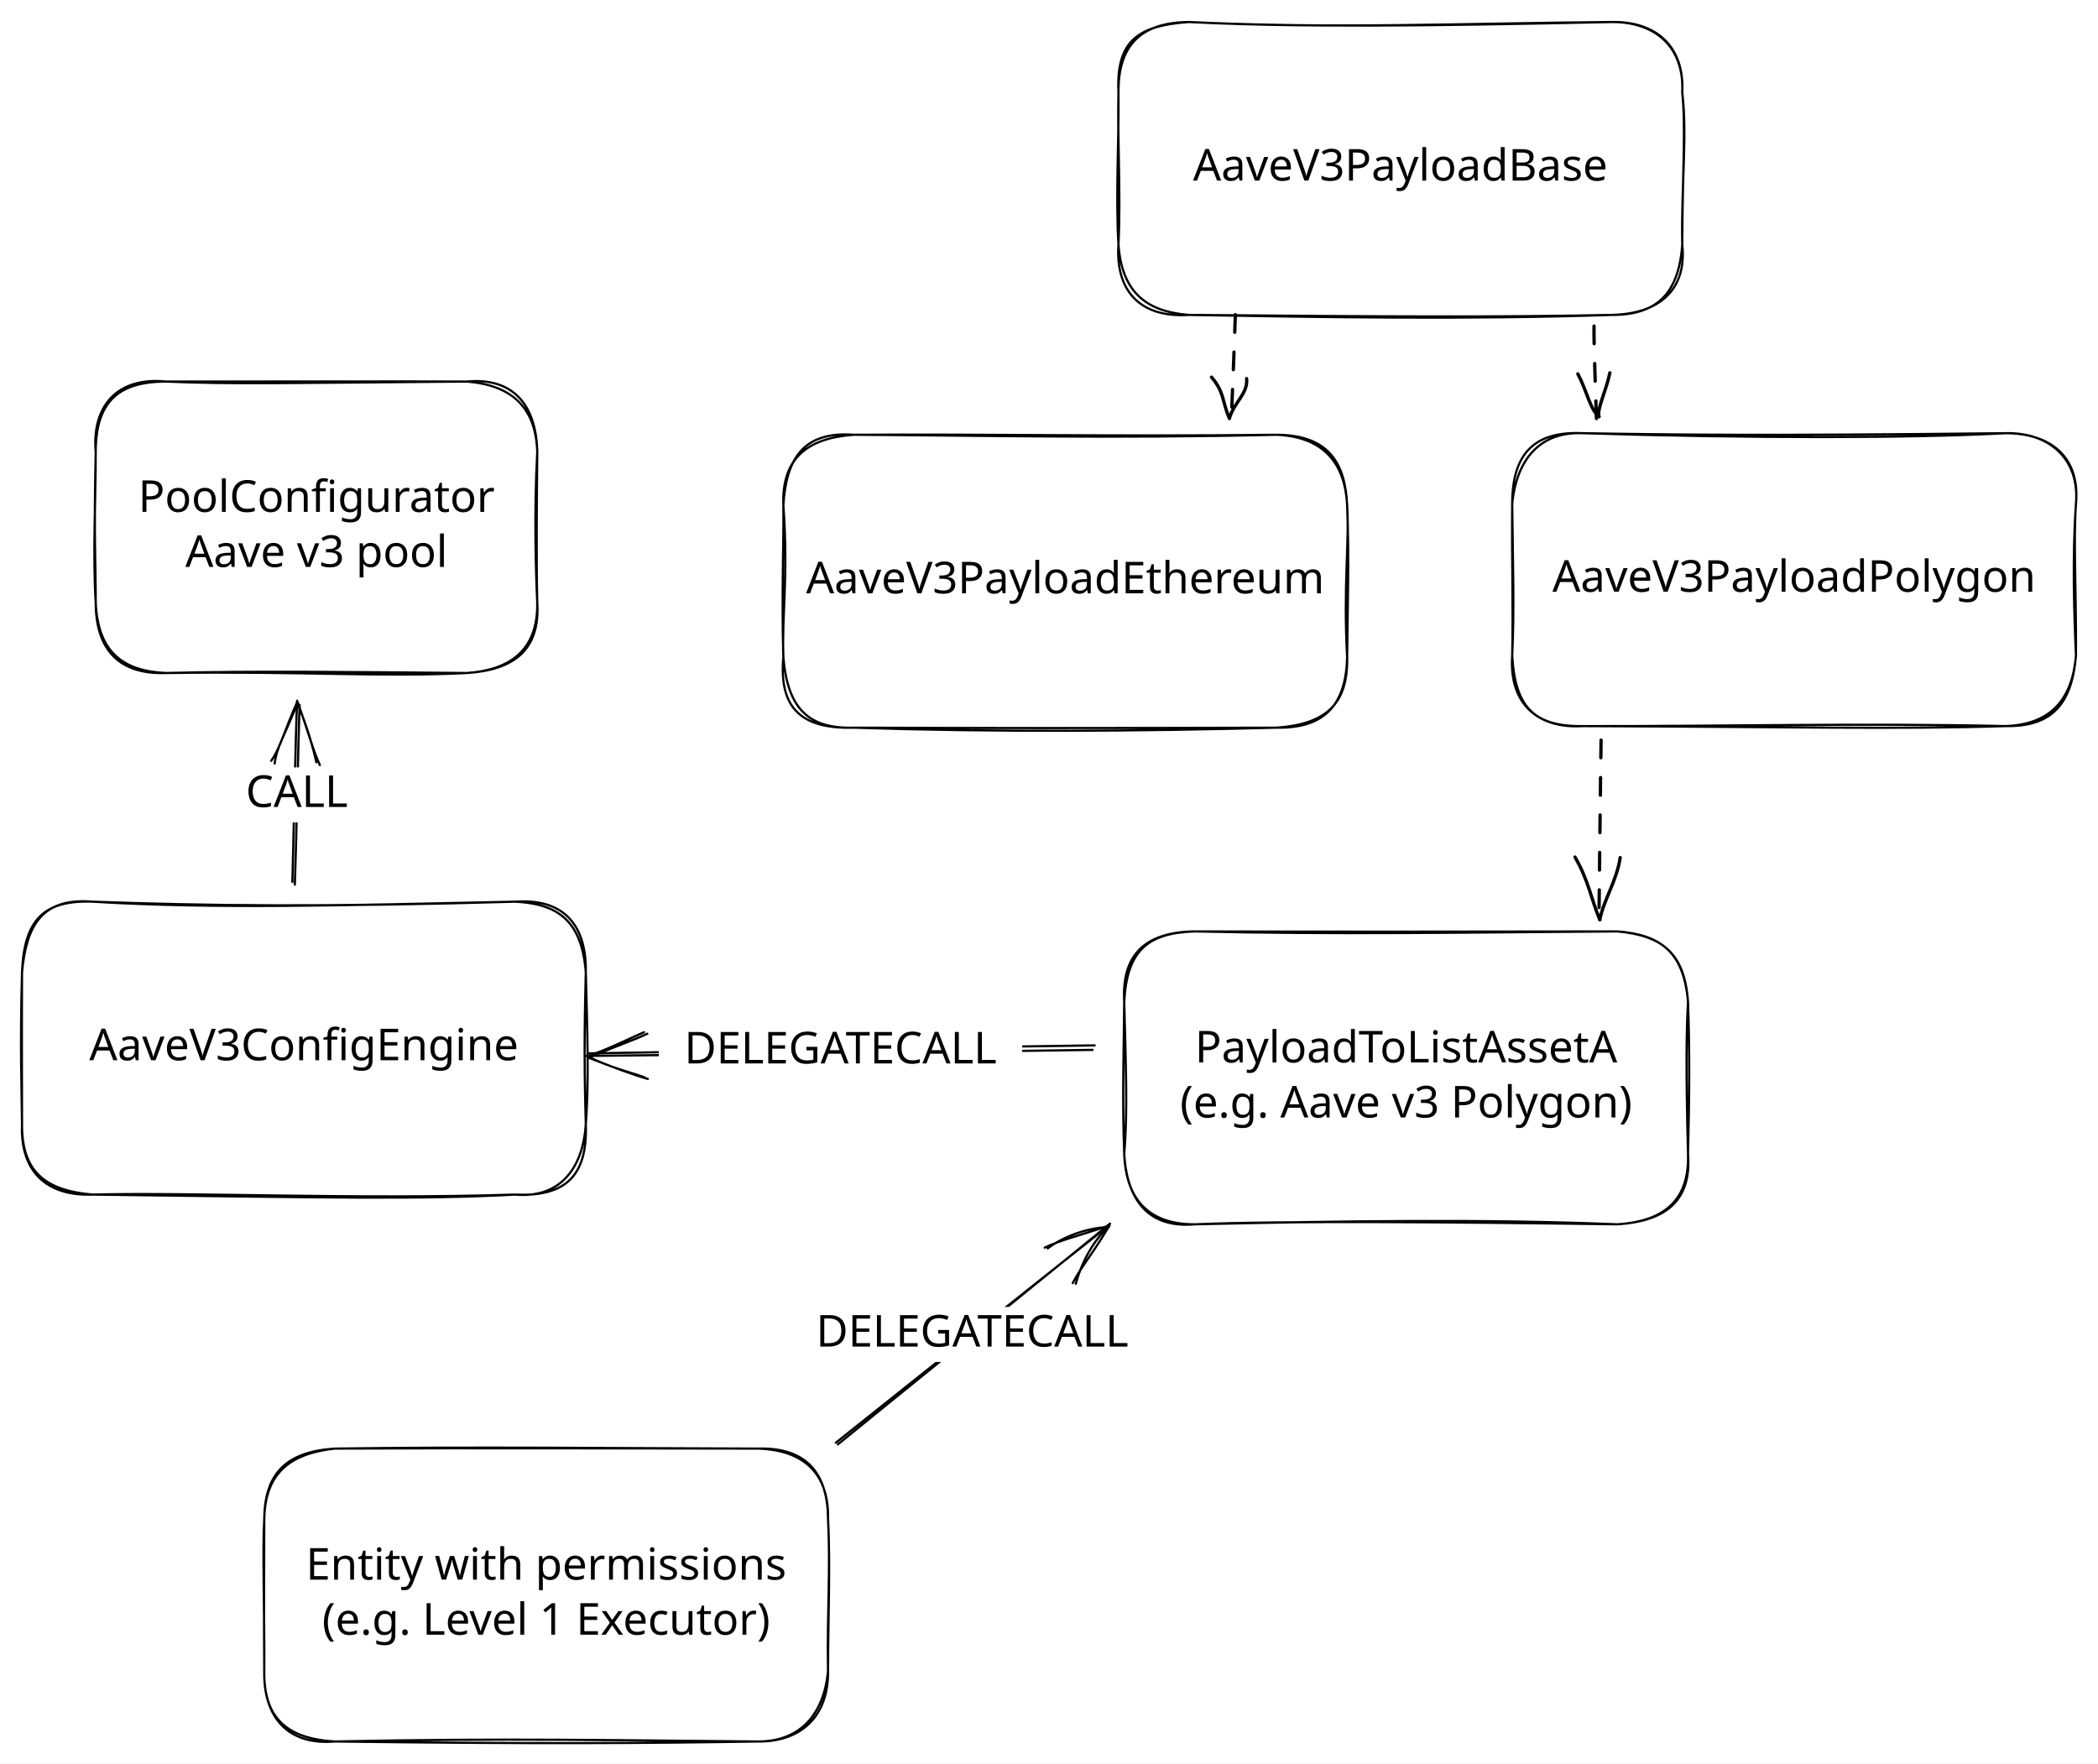
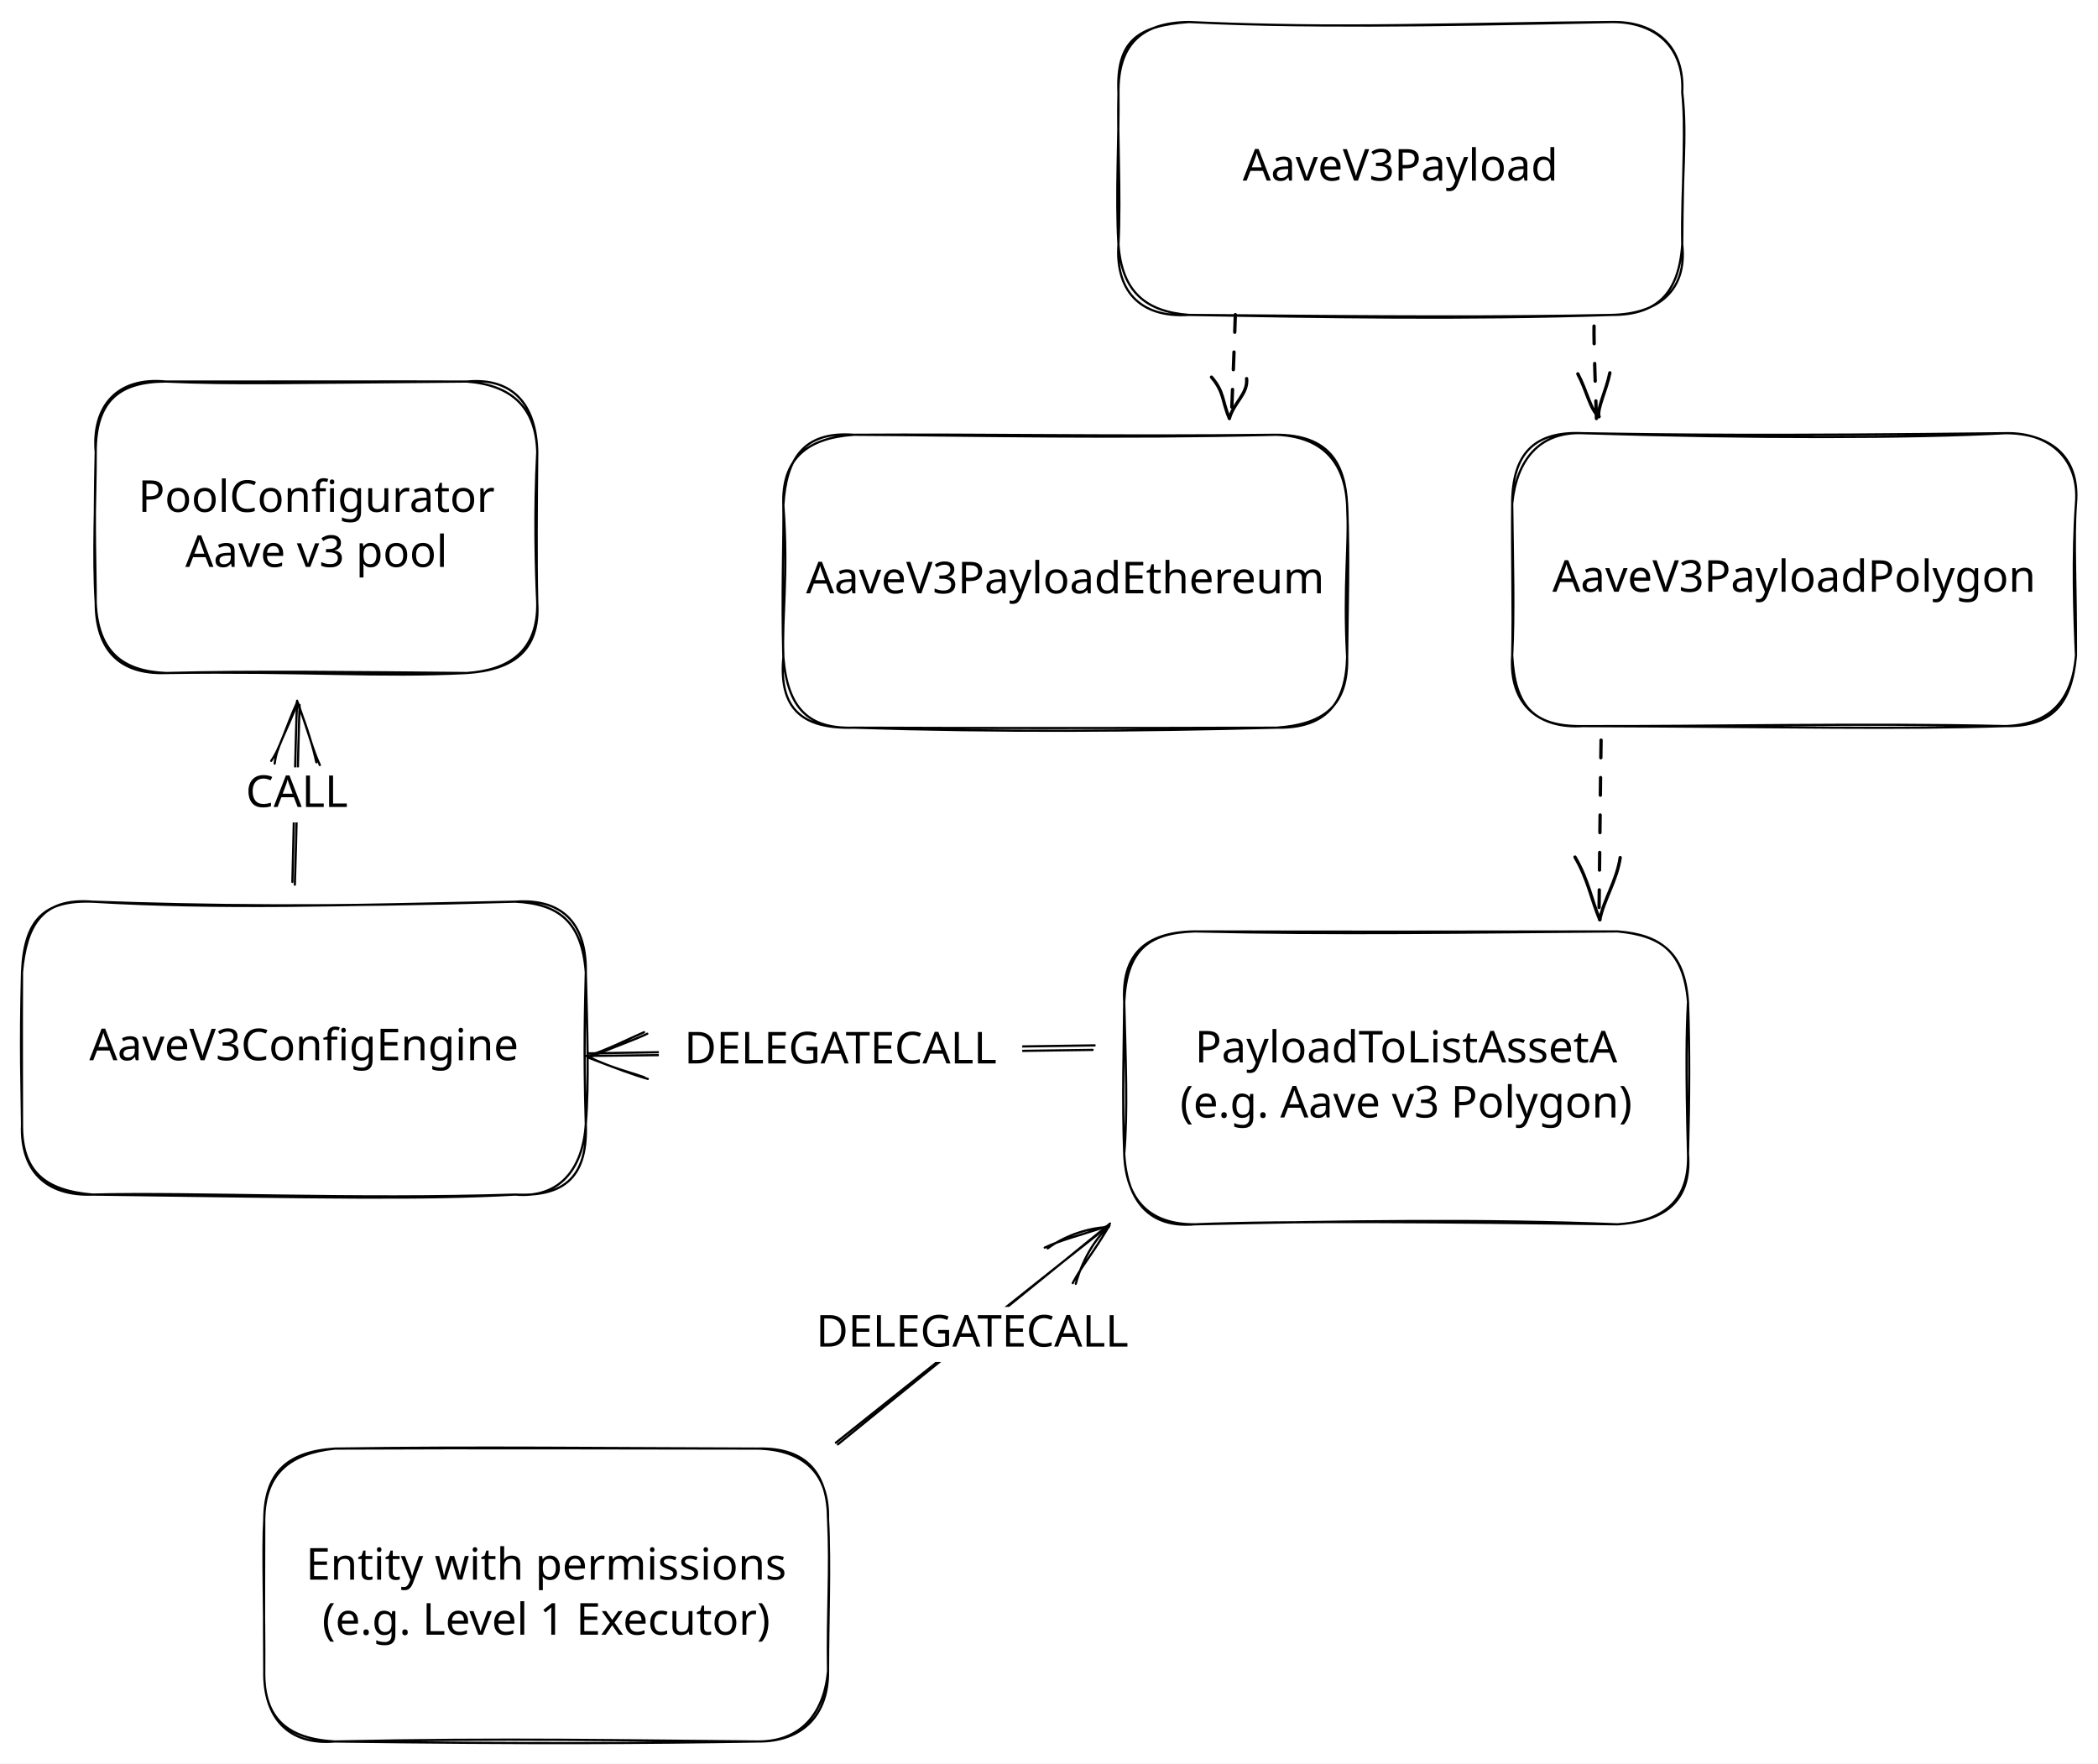
<svg xmlns="http://www.w3.org/2000/svg" version="1.1" viewBox="0 0 952.656 800.773" width="1905.312" height="1601.547">
  <defs>
    <style class="style-fonts">
      @font-face {
        font-family: "Virgil";
        src: url("https://excalidraw.com/Virgil.woff2");
      }
      @font-face {
        font-family: "Cascadia";
        src: url("https://excalidraw.com/Cascadia.woff2");
      }
    </style>
  </defs>
  <rect x="0" y="0" width="952.656" height="800.773" fill="#ffffff" />
  <g stroke-linecap="round" transform="translate(43.46094 173.2578) rotate(0 100.2461 66.17188)">
    <path d="M32 0 M32 0 C86.52 0.04, 139.46 -0.14, 168.49 0 M32 0 C61.35 1.32, 90.61 0.58, 168.49 0 M168.49 0 C189.24 -1.99, 200.07 10.28, 200.49 32 M168.49 0 C188.37 1.57, 199.87 11.22, 200.49 32 M200.49 32 C198.98 59.88, 199.85 86.58, 200.49 100.34 M200.49 32 C200.27 56.32, 200.03 80.64, 200.49 100.34 M200.49 100.34 C201.94 122.41, 189.22 131.04, 168.49 132.34 M200.49 100.34 C200.89 122.49, 187.55 131.05, 168.49 132.34 M168.49 132.34 C130.11 134.31, 94.02 131.45, 32 132.34 M168.49 132.34 C120.06 131.94, 70.58 131.3, 32 132.34 M32 132.34 C10.79 133.13, 0.01 121.92, 0 100.34 M32 132.34 C12.18 131.51, 1 122.69, 0 100.34 M0 100.34 C-1.38 78.81, 0.06 51.65, 0 32 M0 100.34 C0.05 84.13, -0.89 70.64, 0 32 M0 32 C-0.02 8.72, 10.78 0.01, 32 0 M0 32 C-1.79 11.48, 9.44 -2.28, 32 0" stroke="#000000" stroke-width="1" fill="none" />
  </g>
  <g transform="translate(62.20703 214.4297) rotate(0 81.5 25)">
    <text x="81.5" y="18" font-family="Virgil, Segoe UI Emoji" font-size="20px" fill="#000000" text-anchor="middle" style="white-space: pre;" direction="ltr">PoolConfigurator</text>
    <text x="81.5" y="43" font-family="Virgil, Segoe UI Emoji" font-size="20px" fill="#000000" text-anchor="middle" style="white-space: pre;" direction="ltr">Aave v3 pool</text>
  </g>
  <g stroke-linecap="round" transform="translate(10 409.4297) rotate(0 128 66.5)">
    <path d="M32 0 M32 0 C89.23 3.42, 146.83 1.62, 224 0 M32 0 C84.34 1.89, 136.76 2.53, 224 0 M224 0 C246.29 -1.61, 256.36 10.99, 256 32 M224 0 C243.44 0.99, 254.15 8.77, 256 32 M256 32 C256.71 59.15, 257.47 82.63, 256 101 M256 32 C255.67 48.13, 254.99 66.51, 256 101 M256 101 C256.87 124.18, 247.08 134.12, 224 133 M256 101 C254.7 121.5, 243.96 134.8, 224 133 M224 133 C150.34 135.33, 78.42 131.87, 32 133 M224 133 C181.51 135.3, 138.99 134.35, 32 133 M32 133 C10.15 131.12, -0.12 122.33, 0 101 M32 133 C11.3 133.78, -0.93 122.63, 0 101 M0 101 C-0.13 84.79, -0.94 67.04, 0 32 M0 101 C-0.02 81.24, -0.15 61.44, 0 32 M0 32 C1.97 11.15, 8.74 -1.9, 32 0 M0 32 C0.96 8.43, 9.64 -0.78, 32 0" stroke="#000000" stroke-width="1" fill="none" />
  </g>
  <g transform="translate(43.5 463.4297) rotate(0 94.5 12.5)">
    <text x="94.5" y="18" font-family="Virgil, Segoe UI Emoji" font-size="20px" fill="#000000" text-anchor="middle" style="white-space: pre;" direction="ltr">AaveV3ConfigEngine</text>
  </g>
  <g stroke-linecap="round" transform="translate(119.9961 657.7734) rotate(0 128 66.5)">
    <path d="M32 0 M32 0 C94.97 -0.92, 157.74 -0.15, 224 0 M32 0 C99.24 -0.33, 167.84 -0.02, 224 0 M224 0 C246.97 -0.69, 255.88 12.03, 256 32 M224 0 C244.7 0.54, 256.48 11.1, 256 32 M256 32 C257.1 54.69, 256.02 75.11, 256 101 M256 32 C257.2 54.18, 255.48 75.5, 256 101 M256 101 C254.14 120.41, 243.6 133.12, 224 133 M256 101 C256.29 120.77, 244.5 133.27, 224 133 M224 133 C165.18 132.56, 108.87 131.36, 32 133 M224 133 C172.54 133.83, 120.72 134.13, 32 133 M32 133 C10.64 131.73, -0.33 122.73, 0 101 M32 133 C10.79 134.82, -0.44 122.05, 0 101 M0 101 C-0.24 74.26, 0.03 45.58, 0 32 M0 101 C0.18 73.65, -0.89 46.23, 0 32 M0 32 C0.2 11.3, 9.92 1.45, 32 0 M0 32 C0.37 11.16, 11.68 2.23, 32 0" stroke="#000000" stroke-width="1" fill="none" />
  </g>
  <g transform="translate(136.9961 699.2734) rotate(0 111 25)">
    <text x="111" y="18" font-family="Virgil, Segoe UI Emoji" font-size="20px" fill="#000000" text-anchor="middle" style="white-space: pre;" direction="ltr">Entity with permissions</text>
    <text x="111" y="43" font-family="Virgil, Segoe UI Emoji" font-size="20px" fill="#000000" text-anchor="middle" style="white-space: pre;" direction="ltr">(e.g. Level 1 Executor)</text>
  </g>
  <g stroke-linecap="round" transform="translate(510.4883 422.9336) rotate(0 128 66.5)">
    <path d="M32 0 M32 0 C91.98 0.17, 154.16 0.13, 224 0 M32 0 C95.4 1.47, 156.65 0.46, 224 0 M224 0 C244.45 1.93, 254.48 9.92, 256 32 M224 0 C243.7 1.5, 254.12 9.43, 256 32 M256 32 C255.28 44.38, 254.99 62.34, 256 101 M256 32 C256.75 52.14, 256.68 74.67, 256 101 M256 101 C257.87 123.66, 244.1 131.7, 224 133 M256 101 C256.61 120.7, 246.79 131.49, 224 133 M224 133 C164.09 130.54, 99.96 131.44, 32 133 M224 133 C148.83 131.98, 72.44 131.32, 32 133 M32 133 C12.01 134.78, 1.3 123.3, 0 101 M32 133 C11.43 133.07, 0.74 121.96, 0 101 M0 101 C1.64 81.88, 0.68 59.79, 0 32 M0 101 C-0.95 76.34, -0.16 51.6, 0 32 M0 32 C1.21 8.73, 10.58 0.69, 32 0 M0 32 C-1.24 10.97, 9.03 0.3, 32 0" stroke="#000000" stroke-width="1" fill="none" />
  </g>
  <g transform="translate(528.4883 464.4336) rotate(0 110 25)">
    <text x="110" y="18" font-family="Virgil, Segoe UI Emoji" font-size="20px" fill="#000000" text-anchor="middle" style="white-space: pre;" direction="ltr">PayloadToListAssetA</text>
    <text x="110" y="43" font-family="Virgil, Segoe UI Emoji" font-size="20px" fill="#000000" text-anchor="middle" style="white-space: pre;" direction="ltr">(e.g. Aave v3 Polygon)</text>
  </g>
  <g stroke-linecap="round" transform="translate(507.8711 10) rotate(0 128 66.5)">
    <path d="M32 0 M32 0 C96.67 3.26, 159.45 0.5, 224 0 M32 0 C83.04 2.41, 135.73 1.89, 224 0 M224 0 C244.15 -0.12, 257.05 11.72, 256 32 M224 0 C244.12 -0.4, 257.13 11.11, 256 32 M256 32 C258.39 51.82, 255.51 73.4, 256 101 M256 32 C257.64 47.97, 256.14 66.24, 256 101 M256 101 C254.45 123.84, 243.87 133.1, 224 133 M256 101 C258.25 121.77, 245.4 132.53, 224 133 M224 133 C158.48 135.17, 91.83 134.05, 32 133 M224 133 C173.52 134.05, 122.9 133.79, 32 133 M32 133 C8.91 134.47, -1.41 121.11, 0 101 M32 133 C12.44 131.5, 1.53 122.52, 0 101 M0 101 C-1.34 78.9, 0.3 53.33, 0 32 M0 101 C1.14 77.41, -0.55 52.86, 0 32 M0 32 C-0.16 11.38, 9.36 0.16, 32 0 M0 32 C-1.08 8.8, 8.44 1.63, 32 0" stroke="#000000" stroke-width="1" fill="none" />
  </g>
  <g transform="translate(535.3711 64) rotate(0 100.5 12.5)">
-     <text x="100.5" y="18" font-family="Virgil, Segoe UI Emoji" font-size="20px" fill="#000000" text-anchor="middle" style="white-space: pre;" direction="ltr">AaveV3PayloadBase</text>
+     <text x="100.5" y="18" font-family="Virgil, Segoe UI Emoji" font-size="20px" fill="#000000" text-anchor="middle" style="white-space: pre;" direction="ltr">AaveV3Payload</text>
  </g>
  <g stroke-linecap="round" transform="translate(355.707 197.4219) rotate(0 128 66.5)">
    <path d="M32 0 M32 0 C90.29 0.3, 149.14 1.75, 224 0 M32 0 C90.64 -0.4, 148.95 0.85, 224 0 M224 0 C244.85 0.89, 255.02 12.47, 256 32 M224 0 C247.47 0.11, 255.14 12.66, 256 32 M256 32 C257.06 49.95, 254.22 67.85, 256 101 M256 32 C257.01 56.3, 256.14 79.98, 256 101 M256 101 C256.46 122.04, 246.71 131.36, 224 133 M256 101 C255.47 121.81, 246.54 133.4, 224 133 M224 133 C160.34 134.65, 96.56 135.09, 32 133 M224 133 C152.36 133.24, 80.41 133.2, 32 133 M32 133 C11.08 133.64, 1.89 123.91, 0 101 M32 133 C8.53 133.67, -2.13 124.46, 0 101 M0 101 C-0.74 81.84, 2.34 64.13, 0 32 M0 101 C-0.85 72.71, 0.27 46.64, 0 32 M0 32 C1.27 11.04, 8.98 -1.73, 32 0 M0 32 C-0.81 10.83, 10.74 1.5, 32 0" stroke="#000000" stroke-width="1" fill="none" />
  </g>
  <g transform="translate(363.707 251.4219) rotate(0 120 12.5)">
    <text x="120" y="18" font-family="Virgil, Segoe UI Emoji" font-size="20px" fill="#000000" text-anchor="middle" style="white-space: pre;" direction="ltr">AaveV3PayloadEthereum</text>
  </g>
  <g stroke-linecap="round" transform="translate(686.6562 196.7031) rotate(0 128 66.5)">
    <path d="M32 0 M32 0 C107.52 2.39, 182.44 2.28, 224 0 M32 0 C73.51 0.71, 115.53 1.23, 224 0 M224 0 C243.81 -0.49, 257.73 11.7, 256 32 M224 0 C243.65 0.01, 257.97 10.02, 256 32 M256 32 C254.27 56.25, 255.16 82.55, 256 101 M256 32 C254.79 48.8, 256.1 67.39, 256 101 M256 101 C254.29 120.97, 244.5 132.28, 224 133 M256 101 C254.13 122.96, 245.17 133.34, 224 133 M224 133 C159.04 131.52, 88.88 133.19, 32 133 M224 133 C175.4 134.56, 126.95 133.33, 32 133 M32 133 C9.01 133.34, 1.28 123.34, 0 101 M32 133 C12.6 134.24, -1.56 123.8, 0 101 M0 101 C0.5 78.47, -0.25 57.14, 0 32 M0 101 C1 80.97, 0.32 59.47, 0 32 M0 32 C1.95 12.44, 12.15 -0.79, 32 0 M0 32 C0.02 8.9, 10.39 -0.99, 32 0" stroke="#000000" stroke-width="1" fill="none" />
  </g>
  <g transform="translate(704.6562 250.7031) rotate(0 110 12.5)">
    <text x="110" y="18" font-family="Virgil, Segoe UI Emoji" font-size="20px" fill="#000000" text-anchor="middle" style="white-space: pre;" direction="ltr">AaveV3PayloadPolygon</text>
  </g>
  <g mask="url(#mask-JoeovzefE0QvcGeTXv-Aj)" stroke-linecap="round">
    <g transform="translate(133.2334 402.0859) rotate(0 1.163423 -42.14765)">
      <path d="M0.65 -0.37 C1.2 -14.01, 2.27 -68.34, 2.8 -81.97 M-0.47 -1.61 C-0.06 -15.61, 1.03 -70.73, 1.69 -83.92" stroke="#000000" stroke-width="1" fill="none" />
    </g>
    <g transform="translate(133.2334 402.0859) rotate(0 1.163423 -42.14765)">
      <path d="M10.41 -55.94 C9.2 -61.54, 6.46 -71.66, 1.68 -83.17 M12 -54.7 C8.64 -62.12, 7.75 -66.84, 1.99 -83.1" stroke="#000000" stroke-width="1" fill="none" />
    </g>
    <g transform="translate(133.2334 402.0859) rotate(0 1.163423 -42.14765)">
      <path d="M-10.1 -56.6 C-6.01 -62.14, -3.46 -72.09, 1.68 -83.17 M-8.51 -55.36 C-7.65 -62.79, -4.31 -67.38, 1.99 -83.1" stroke="#000000" stroke-width="1" fill="none" />
    </g>
  </g>
  <mask id="mask-JoeovzefE0QvcGeTXv-Aj">
    <rect x="0" y="0" fill="#fff" width="236.346" height="584.387" />
    <rect x="108.79" y="348.436" fill="#000" width="52" height="25" opacity="1" />
  </mask>
  <g transform="translate(108.7898 348.4355) rotate(0 25.60708 11.50274)">
    <text x="26" y="18" font-family="Virgil, Segoe UI Emoji" font-size="20px" fill="#000000" text-anchor="middle" style="white-space: pre;" direction="ltr">CALL</text>
  </g>
  <g mask="url(#mask-fPjnaGjL9LlakfsSBsdW2)" stroke-linecap="round">
    <g transform="translate(379.4005 655.3418) rotate(0 62.39792 -49.60968)">
      <path d="M1.06 0.52 C21.65 -16.3, 104.3 -83.1, 124.64 -99.74 M0.15 -0.25 C20.53 -16.44, 103.06 -82.36, 123.94 -98.7" stroke="#000000" stroke-width="1" fill="none" />
    </g>
    <g transform="translate(379.4005 655.3418) rotate(0 62.39792 -49.60968)">
      <path d="M109.08 -72.38 C112.54 -85.08, 119.4 -94.5, 124.01 -98.12 M107.7 -72.73 C111.59 -80.23, 117 -86.28, 124.35 -98.86" stroke="#000000" stroke-width="1" fill="none" />
    </g>
    <g transform="translate(379.4005 655.3418) rotate(0 62.39792 -49.60968)">
      <path d="M96.34 -88.47 C104.95 -94.98, 116.79 -98.11, 124.01 -98.12 M94.97 -88.82 C101.96 -92.19, 110.55 -94.22, 124.35 -98.86" stroke="#000000" stroke-width="1" fill="none" />
    </g>
  </g>
  <mask id="mask-fPjnaGjL9LlakfsSBsdW2">
    <rect x="0" y="0" fill="#fff" width="603.578" height="854.138" />
    <rect x="358.989" y="593.444" fill="#000" width="165" height="25" opacity="1" />
  </mask>
  <g transform="translate(358.9892 593.4438) rotate(0 82.80924 12.28836)">
    <text x="82.5" y="18" font-family="Virgil, Segoe UI Emoji" font-size="20px" fill="#000000" text-anchor="middle" style="white-space: pre;" direction="ltr">DELEGATECALL</text>
  </g>
  <g mask="url(#mask-RQ6NDbbHVSLc8j2nhLqfy)" stroke-linecap="round">
    <g transform="translate(496.0137 475.758) rotate(0 -114.4011 1.321368)">
      <path d="M1.04 -1.08 C-37.04 -0.57, -190.5 1.94, -228.82 2.55 M0.12 0.97 C-38.1 1.66, -191.53 3.3, -229.84 3.72" stroke="#000000" stroke-width="1" fill="none" />
    </g>
    <g transform="translate(496.0137 475.758) rotate(0 -114.4011 1.321368)">
      <path d="M-203.56 -7.06 C-210.58 -4.06, -218.19 0, -229.25 3.89 M-202.08 -6.37 C-208.89 -3.17, -216.1 -0.78, -228.84 4.48" stroke="#000000" stroke-width="1" fill="none" />
    </g>
    <g transform="translate(496.0137 475.758) rotate(0 -114.4011 1.321368)">
      <path d="M-203.34 13.46 C-210.33 10.89, -218.01 9.37, -229.25 3.89 M-201.85 14.15 C-208.71 12.22, -215.97 9.47, -228.84 4.48" stroke="#000000" stroke-width="1" fill="none" />
    </g>
  </g>
  <mask id="mask-RQ6NDbbHVSLc8j2nhLqfy">
    <rect x="0" y="0" fill="#fff" width="824.709" height="578.99" />
    <rect x="299.166" y="464.874" fill="#000" width="165" height="25" opacity="1" />
  </mask>
  <g transform="translate(299.166 464.8741) rotate(0 82.44653 12.20524)">
    <text x="82.5" y="18" font-family="Virgil, Segoe UI Emoji" font-size="20px" fill="#000000" text-anchor="middle" style="white-space: pre;" direction="ltr">DELEGATECALL</text>
  </g>
  <g stroke-linecap="round">
    <g transform="translate(559.8164 144) rotate(0 0.1816212 23.2195)">
      <path d="M1.12 -1.13 C0.93 6.67, -0.41 39.81, -0.75 47.57" stroke="#000000" stroke-width="1.5" fill="none" stroke-dasharray="8 9" />
    </g>
    <g transform="translate(559.8164 144) rotate(0 0.1816212 23.2195)">
      <path d="M-9.7 27.25 C-3.73 34.2, -4.95 38.32, -1.57 45.96" stroke="#000000" stroke-width="1.5" fill="none" />
    </g>
    <g transform="translate(559.8164 144) rotate(0 0.1816212 23.2195)">
      <path d="M6.24 27.92 C6.95 34.79, 0.47 38.7, -1.57 45.96" stroke="#000000" stroke-width="1.5" fill="none" />
    </g>
  </g>
  <mask />
  <g stroke-linecap="round">
    <g transform="translate(724.997 148.3945) rotate(0 -0.6304474 21.2235)">
      <path d="M-1.18 -0.33 C-1.38 6.64, -0.24 35.77, -0.05 42.78" stroke="#000000" stroke-width="1.5" fill="none" stroke-dasharray="8 9" />
    </g>
    <g transform="translate(724.997 148.3945) rotate(0 -0.6304474 21.2235)">
      <path d="M-8.54 21.37 C-4.35 29.26, -2.97 37.58, 1.07 40.79" stroke="#000000" stroke-width="1.5" fill="none" />
    </g>
    <g transform="translate(724.997 148.3945) rotate(0 -0.6304474 21.2235)">
      <path d="M6.01 20.89 C4.44 28.83, 0.05 37.33, 1.07 40.79" stroke="#000000" stroke-width="1.5" fill="none" />
    </g>
  </g>
  <mask />
  <g stroke-linecap="round">
    <g transform="translate(726.7695 336.6484) rotate(0 -0.2294708 39.7814)">
      <path d="M0.25 -0.57 C0 12.62, -0.55 66.9, -0.71 80.13" stroke="#000000" stroke-width="1.5" fill="none" stroke-dasharray="8 9" />
    </g>
    <g transform="translate(726.7695 336.6484) rotate(0 -0.2294708 39.7814)">
      <path d="M-11.6 52.53 C-5.51 62.93, -4.1 72.15, -0.33 80.98" stroke="#000000" stroke-width="1.5" fill="none" />
    </g>
    <g transform="translate(726.7695 336.6484) rotate(0 -0.2294708 39.7814)">
      <path d="M8.92 52.76 C7.45 63.11, 1.3 72.26, -0.33 80.98" stroke="#000000" stroke-width="1.5" fill="none" />
    </g>
  </g>
  <mask />
</svg>
